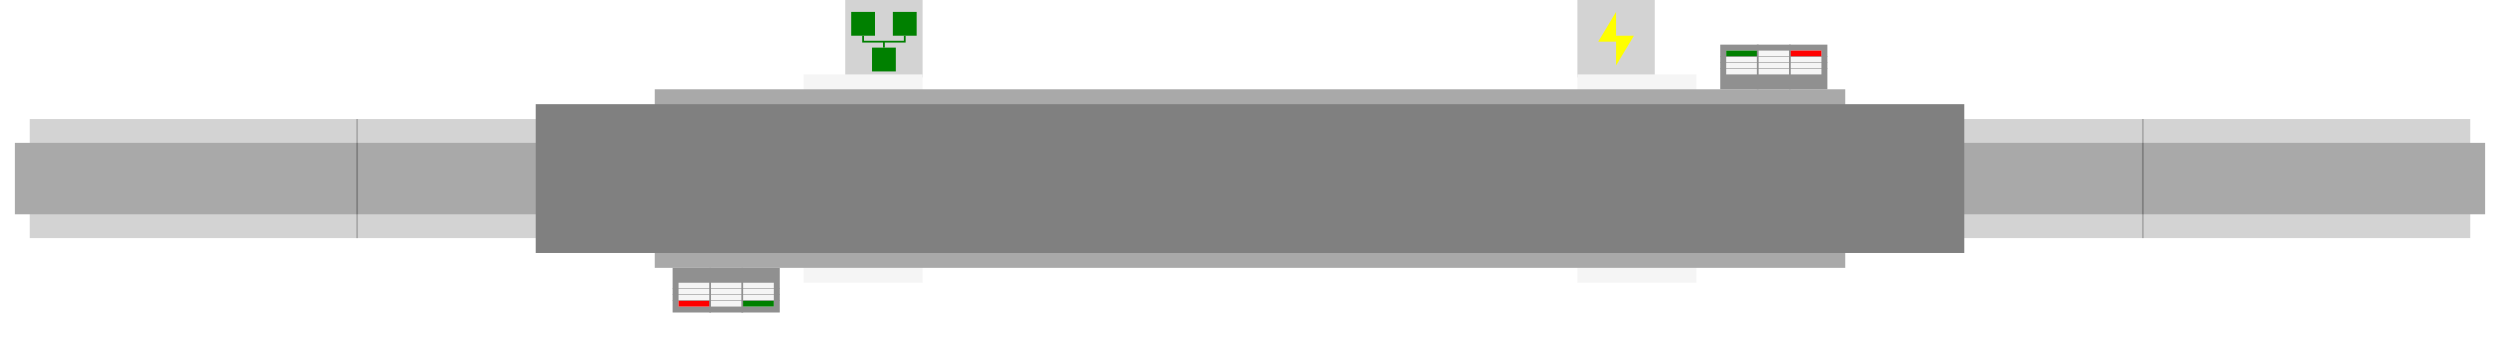
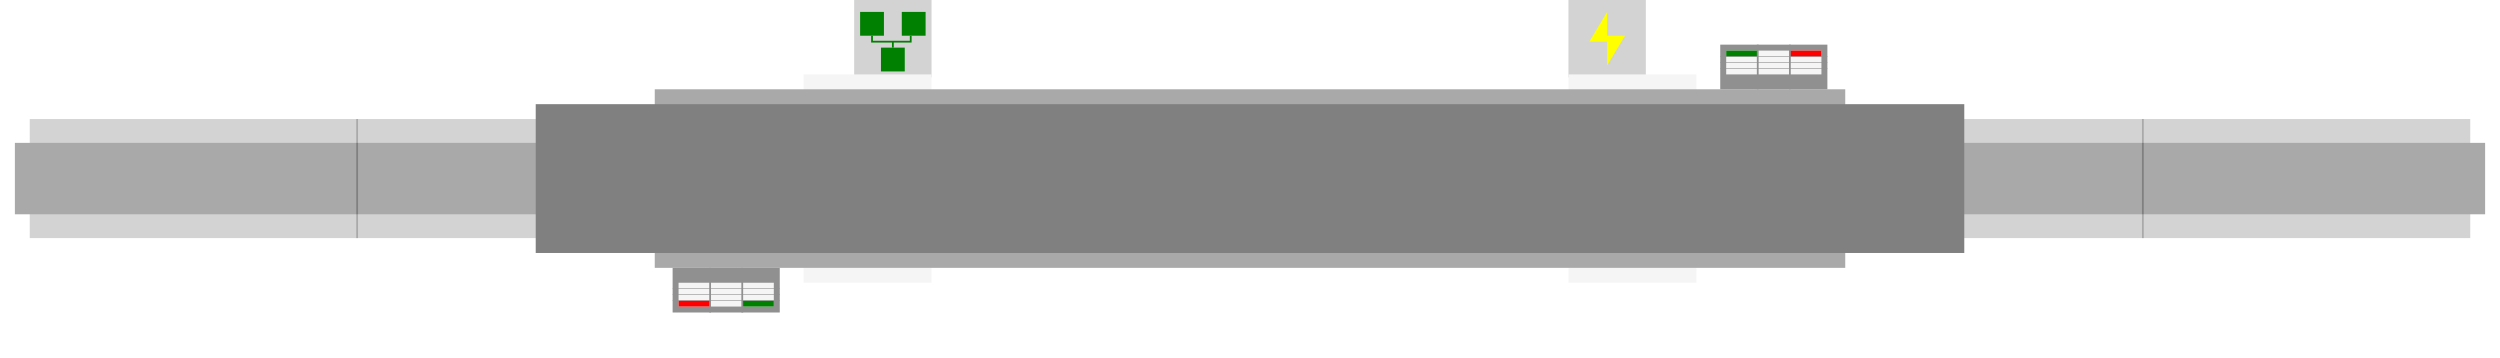
<svg xmlns="http://www.w3.org/2000/svg" version="1.1" width="420" height="60">
  <defs>
    <g id="Pad">
      <rect width="18" height="7.5" x="0" y="0" fill="#909090" />
      <rect width="16" height="4" x="1" y="2.5" fill="whitesmoke" />
      <rect width="5.3" height="1" x="1" y="5.5" fill="red" />
      <rect width="5.3" height="1" x="11.7" y="5.5" fill="green" />
      <line x1="6.3" y1="0" x2="6.3" y2="7.5" stroke-width="0.3" stroke="#909090" />
      <line x1="11.7" y1="0" x2="11.7" y2="7.5" stroke-width="0.3" stroke="#909090" />
      <line x1="0" y1="3.5" x2="18" y2="3.5" stroke-width="0.1" stroke="#909090" />
      <line x1="0" y1="4.5" x2="18" y2="4.5" stroke-width="0.1" stroke="#909090" />
      <line x1="0" y1="5.5" x2="18" y2="5.5" stroke-width="0.1" stroke="#909090" />
    </g>
  </defs>
-   <rect width="13" height="13" x="142" y="0" fill="lightgrey" />
-   <rect width="13" height="13" x="265" y="0" fill="lightgrey" />
-   <path d="M 271.5 2 l -3 5 h 3 v 4 l 3 -5 h -3 v -4" fill="yellow" />
-   <rect width="4" height="4" x="143" y="2" fill="green" />
-   <rect width="4" height="4" x="150" y="2" fill="green" />
-   <rect width="4" height="4" x="146.5" y="8" fill="green" />
-   <path d="M 145 6 v 1 h 7 v -1 M 148.5 8 v -1" stroke-width="0.3" stroke="green" fill="transparent" />
-   <rect width="20" height="35" x="135" y="12.5" fill="whitesmoke" />
-   <rect width="20" height="35" x="265" y="12.5" fill="whitesmoke" />
+   <rect width="13" height="13" x="143.5" y="0" fill="lightgrey" />
+   <rect width="13" height="13" x="263.5" y="0" fill="lightgrey" />
+   <path d="M 270 2 l -3 5 h 3 v 4 l 3 -5 h -3 v -4" fill="yellow" />
+   <rect width="4" height="4" x="144.5" y="2" fill="green" />
+   <rect width="4" height="4" x="151.5" y="2" fill="green" />
+   <rect width="4" height="4" x="148" y="8" fill="green" />
+   <path d="M 146.5 6 v 1 h 6.5 v -1 M 150 8 v -1" stroke-width="0.3" stroke="green" fill="transparent" />
+   <rect width="21.5" height="35" x="135" y="12.5" fill="whitesmoke" />
+   <rect width="21.5" height="35" x="263.5" y="12.5" fill="whitesmoke" />
  <rect width="200" height="30" x="110" y="15" fill="darkgrey" />
  <use href="#Pad" transform="rotate(0 122,45)" x="113" y="45" />
  <use href="#Pad" transform="rotate(180 298,15)" x="289" y="15" />
  <rect width="410" height="20" x="5" y="20" fill="lightgrey" />
  <line x1="60" y1="20" x2="60" y2="40" stroke-width="0.3" stroke="darkgrey" />
  <line x1="360" y1="20" x2="360" y2="40" stroke-width="0.3" stroke="darkgrey" />
  <rect width="415" height="12" x="2.5" y="24" fill="darkgrey" />
  <line x1="60" y1="24" x2="60" y2="36" stroke-width="0.3" stroke="#808080" />
  <line x1="360" y1="24" x2="360" y2="36" stroke-width="0.3" stroke="#808080" />
  <rect width="240" height="25" x="90" y="17.5" fill="grey" />
</svg>
